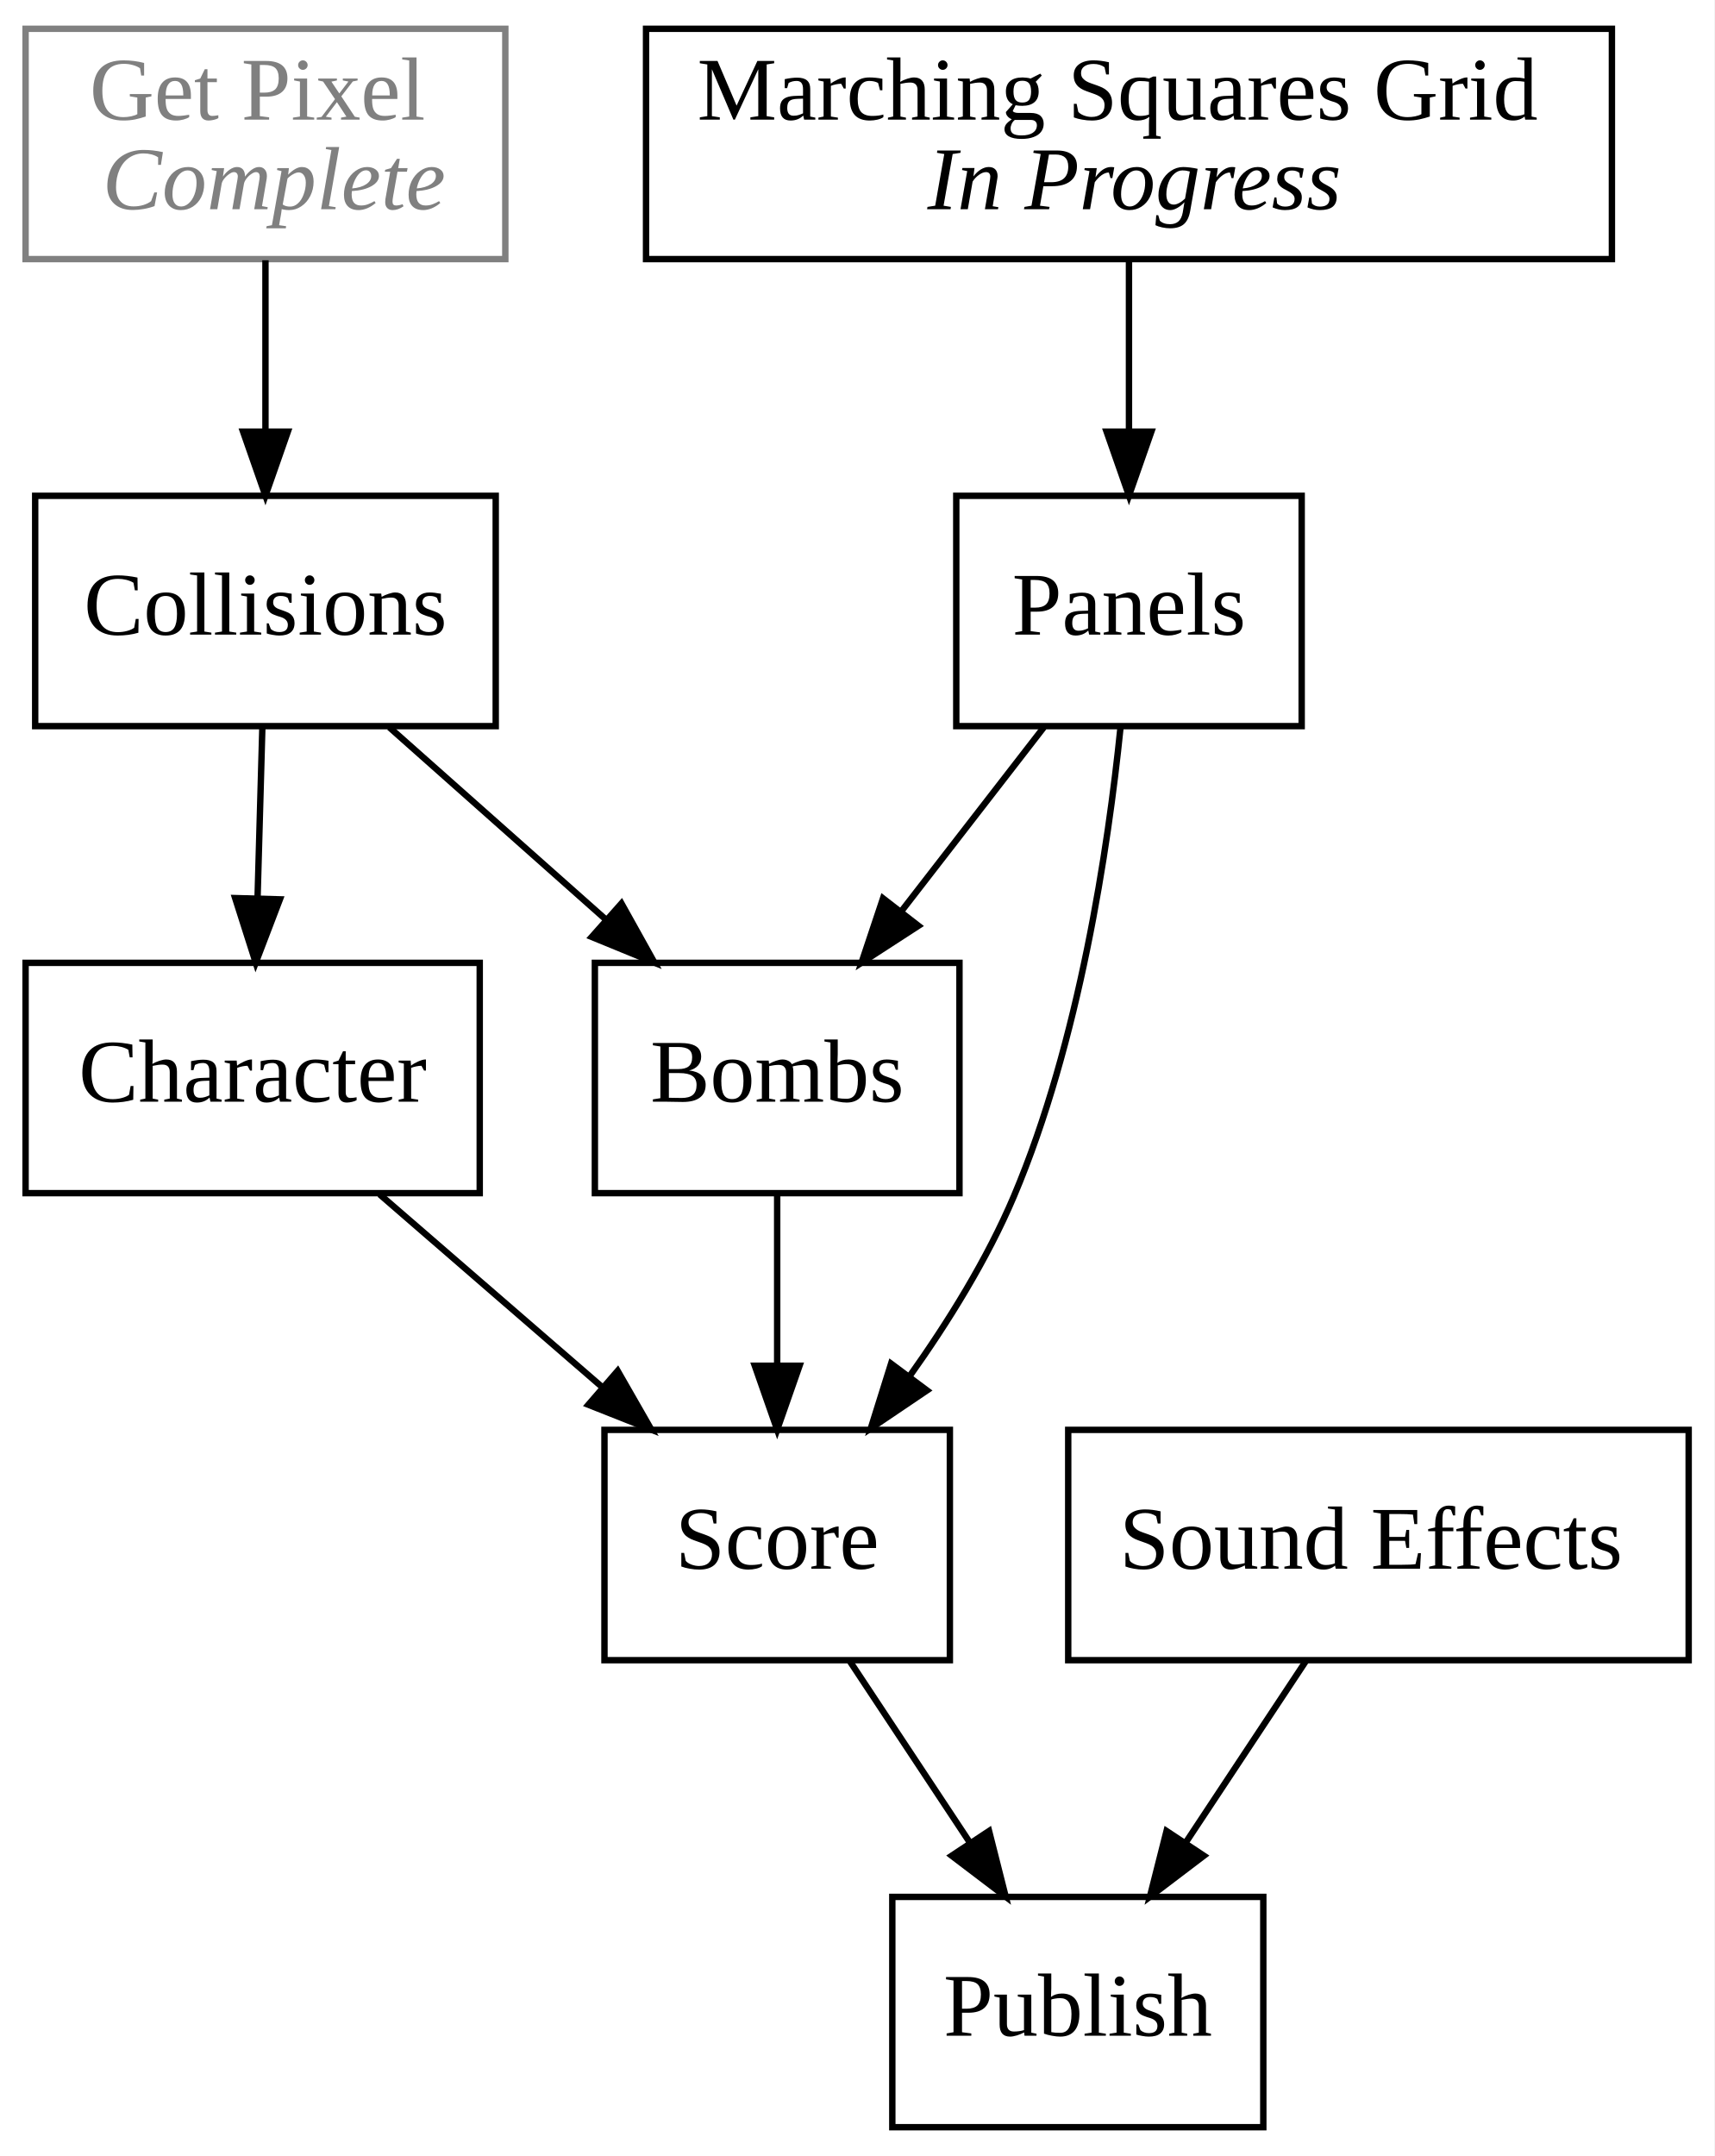
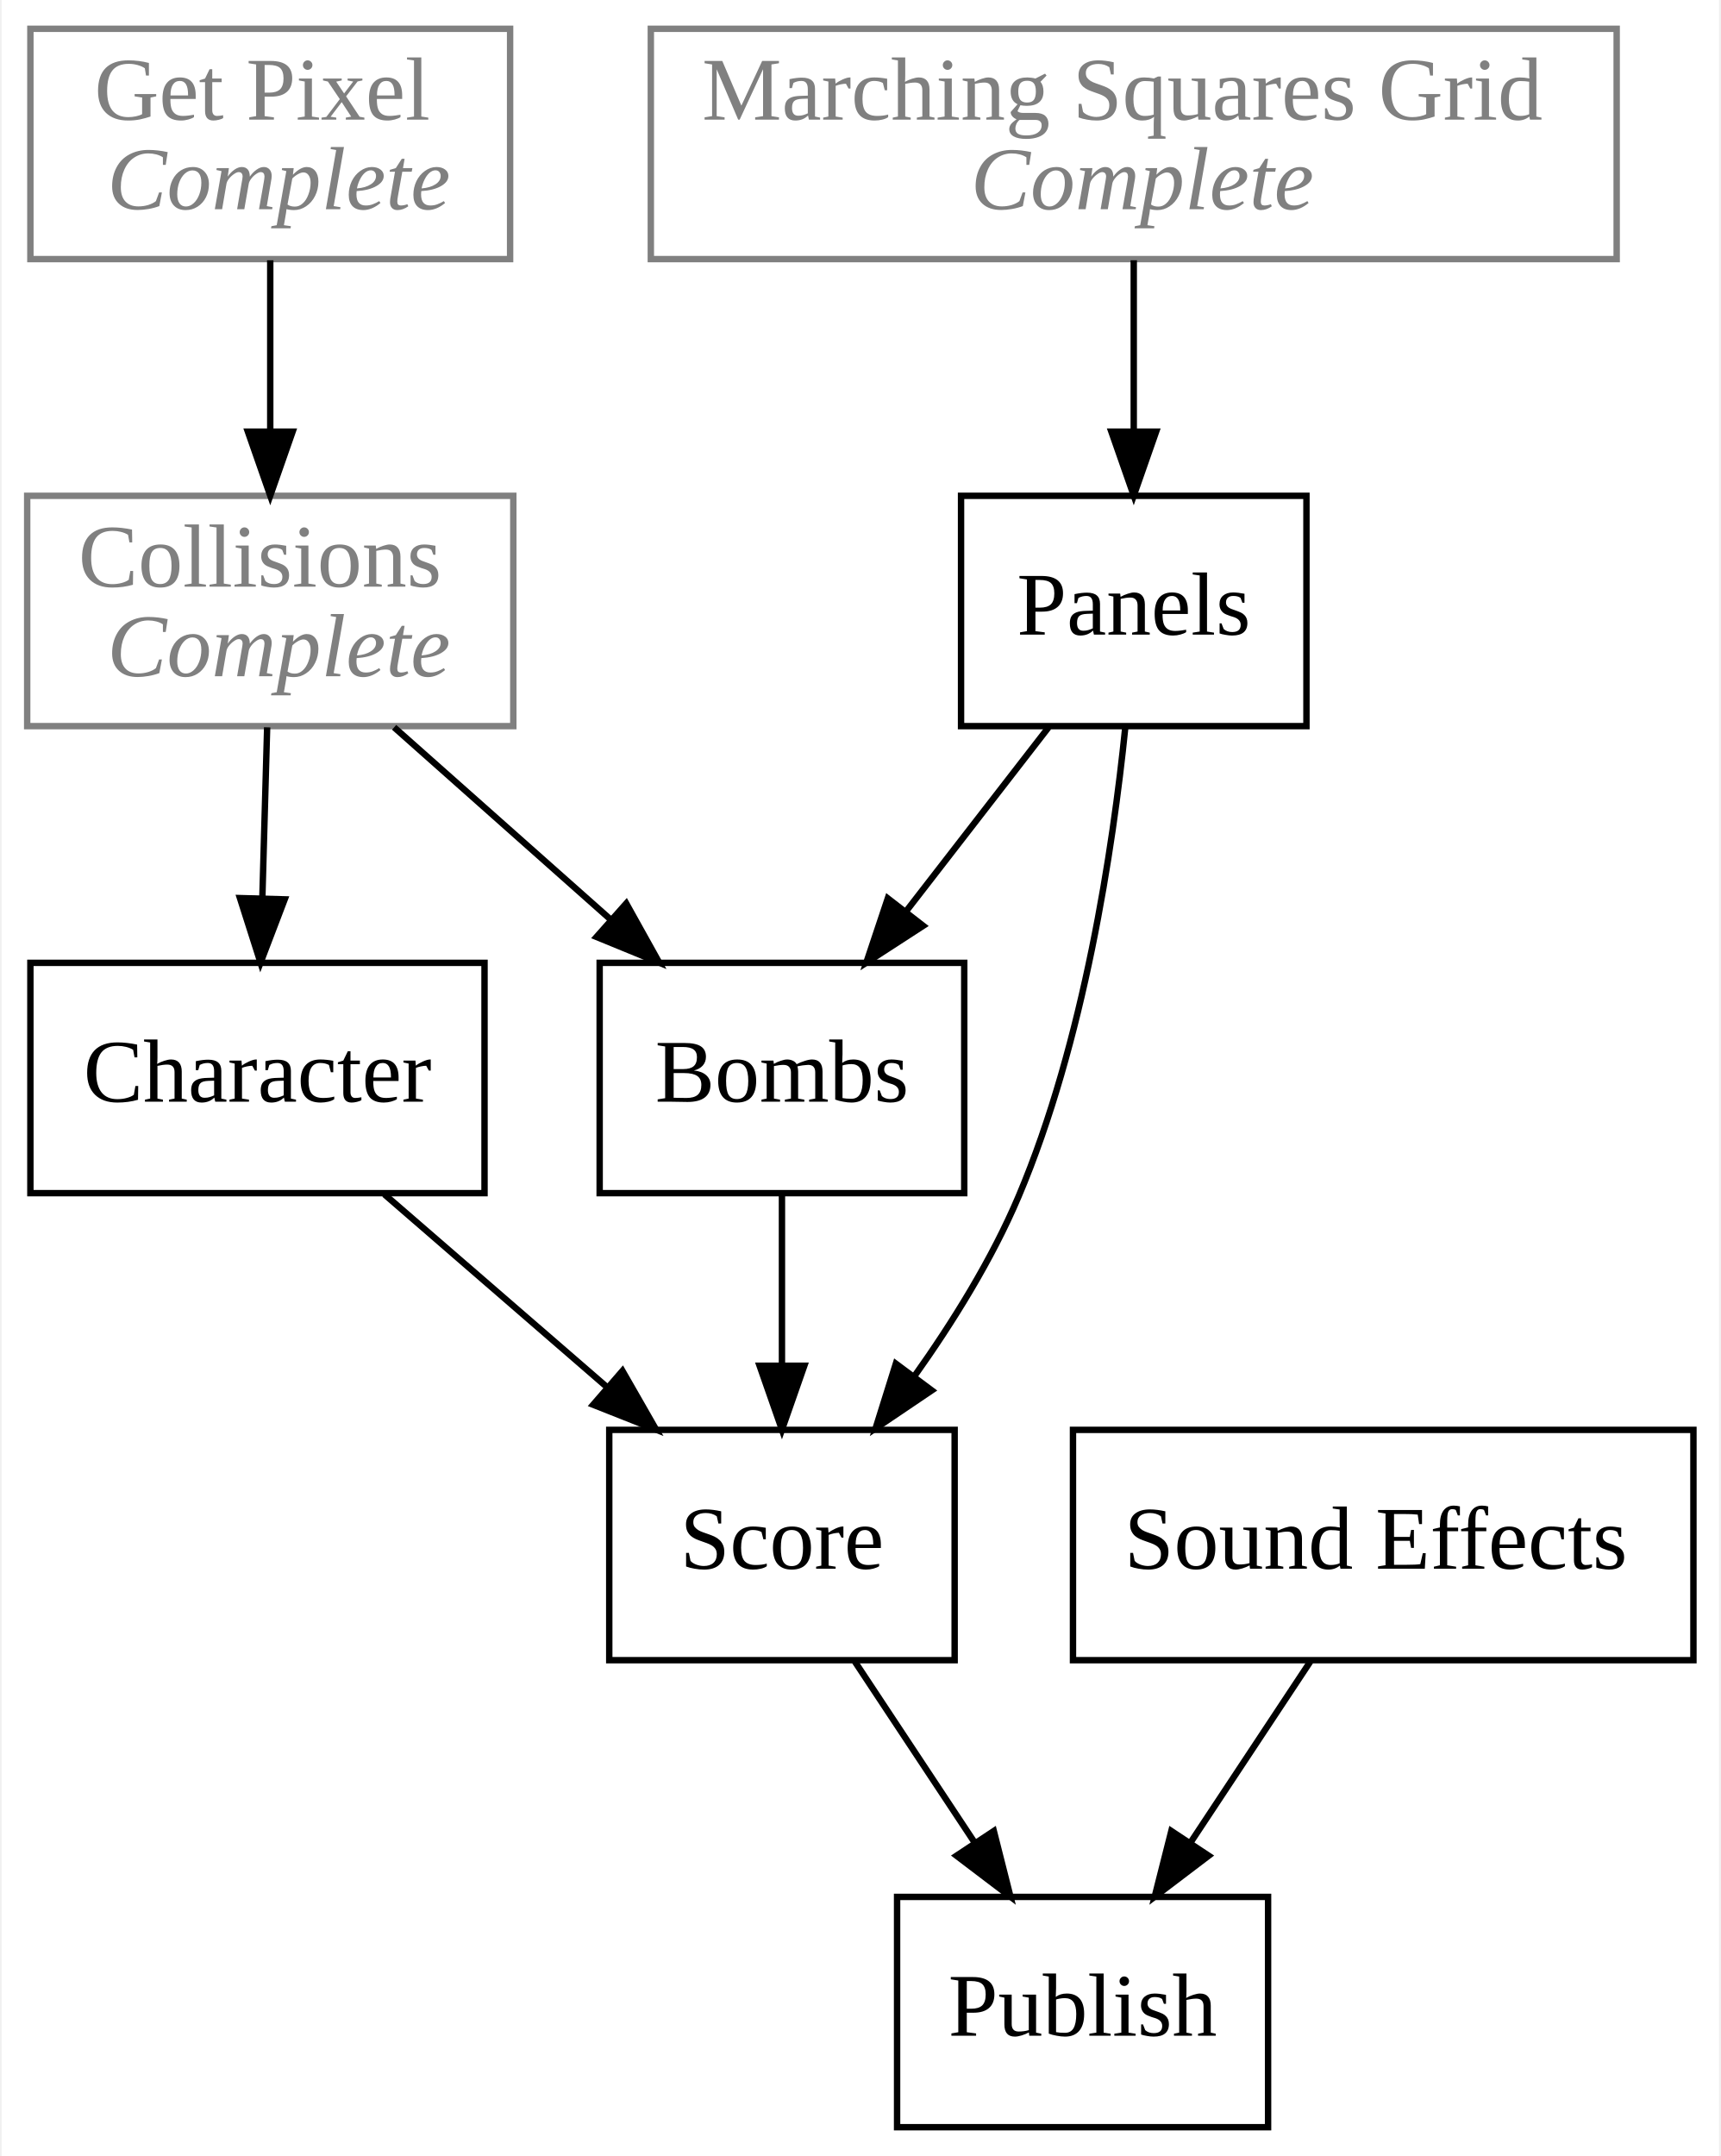
- <svg xmlns="http://www.w3.org/2000/svg" width="268pt" height="337pt" viewBox="0.00 0.00 268.00 337.00">
+ <svg xmlns="http://www.w3.org/2000/svg" width="269pt" height="337pt" viewBox="0.00 0.00 268.50 337.00">
  <g id="graph0" class="graph" transform="scale(1 1) rotate(0) translate(4 333)">
-     <polygon fill="white" stroke="none" points="-4,4 -4,-333 264,-333 264,4 -4,4" />
+     <polygon fill="white" stroke="none" points="-4,4 -4,-333 264.5,-333 264.5,4 -4,4" />
    <g id="node1" class="node">
-       <polygon fill="none" stroke="gray" points="0,-292.5 0,-328.5 75,-328.5 75,-292.5 0,-292.5" />
-       <text text-anchor="start" x="10" y="-314.3" font-family="Times New Roman,serif" font-size="14.00" fill="gray">Get Pixel </text>
-       <text text-anchor="start" x="8" y="-300.3" font-family="Times New Roman,serif" font-size="14.00" fill="gray"> </text>
-       <text text-anchor="start" x="12" y="-300.3" font-family="Times New Roman,serif" font-style="italic" font-size="14.00" fill="gray">Complete</text>
+       <polygon fill="none" stroke="gray" points="0.5,-292.5 0.5,-328.5 75.5,-328.5 75.5,-292.5 0.5,-292.5" />
+       <text text-anchor="start" x="10.5" y="-314.3" font-family="Times New Roman,serif" font-size="14.00" fill="gray">Get Pixel </text>
+       <text text-anchor="start" x="8.5" y="-300.3" font-family="Times New Roman,serif" font-size="14.00" fill="gray"> </text>
+       <text text-anchor="start" x="12.5" y="-300.3" font-family="Times New Roman,serif" font-style="italic" font-size="14.00" fill="gray">Complete</text>
    </g>
    <g id="node2" class="node">
-       <polygon fill="none" stroke="black" points="1.5,-219.5 1.5,-255.5 73.5,-255.5 73.5,-219.5 1.5,-219.5" />
-       <text text-anchor="middle" x="37.5" y="-233.8" font-family="Times New Roman,serif" font-size="14.00">Collisions</text>
+       <polygon fill="none" stroke="gray" points="0,-219.5 0,-255.5 76,-255.5 76,-219.5 0,-219.5" />
+       <text text-anchor="start" x="8" y="-241.3" font-family="Times New Roman,serif" font-size="14.00" fill="gray">Collisions </text>
+       <text text-anchor="start" x="8.5" y="-227.3" font-family="Times New Roman,serif" font-size="14.00" fill="gray"> </text>
+       <text text-anchor="start" x="12.5" y="-227.3" font-family="Times New Roman,serif" font-style="italic" font-size="14.00" fill="gray">Complete</text>
    </g>
    <g id="edge1" class="edge">
-       <path fill="none" stroke="black" d="M37.5,-292.313C37.5,-284.289 37.5,-274.547 37.5,-265.569" />
-       <polygon fill="black" stroke="black" points="41,-265.529 37.5,-255.529 34,-265.529 41,-265.529" />
+       <path fill="none" stroke="black" d="M38,-292.313C38,-284.289 38,-274.547 38,-265.569" />
+       <polygon fill="black" stroke="black" points="41.5,-265.529 38,-255.529 34.5,-265.529 41.5,-265.529" />
    </g>
    <g id="node5" class="node">
-       <polygon fill="none" stroke="black" points="0,-146.5 0,-182.5 71,-182.5 71,-146.5 0,-146.5" />
-       <text text-anchor="middle" x="35.5" y="-160.8" font-family="Times New Roman,serif" font-size="14.00">Character</text>
+       <polygon fill="none" stroke="black" points="0.5,-146.5 0.5,-182.5 71.5,-182.5 71.5,-146.5 0.5,-146.5" />
+       <text text-anchor="middle" x="36" y="-160.8" font-family="Times New Roman,serif" font-size="14.00">Character</text>
    </g>
    <g id="edge2" class="edge">
-       <path fill="none" stroke="black" d="M37.016,-219.313C36.79,-211.289 36.515,-201.547 36.263,-192.569" />
-       <polygon fill="black" stroke="black" points="39.76,-192.426 35.98,-182.529 32.763,-192.623 39.76,-192.426" />
+       <path fill="none" stroke="black" d="M37.516,-219.313C37.29,-211.289 37.015,-201.547 36.763,-192.569" />
+       <polygon fill="black" stroke="black" points="40.26,-192.426 36.48,-182.529 33.263,-192.623 40.26,-192.426" />
    </g>
    <g id="node6" class="node">
-       <polygon fill="none" stroke="black" points="89,-146.5 89,-182.5 146,-182.5 146,-146.5 89,-146.5" />
-       <text text-anchor="middle" x="117.5" y="-160.8" font-family="Times New Roman,serif" font-size="14.00">Bombs</text>
+       <polygon fill="none" stroke="black" points="89.5,-146.5 89.5,-182.5 146.5,-182.5 146.5,-146.5 89.5,-146.5" />
+       <text text-anchor="middle" x="118" y="-160.8" font-family="Times New Roman,serif" font-size="14.00">Bombs</text>
    </g>
    <g id="edge3" class="edge">
-       <path fill="none" stroke="black" d="M56.866,-219.313C66.987,-210.33 79.536,-199.193 90.587,-189.386" />
-       <polygon fill="black" stroke="black" points="93.157,-191.784 98.313,-182.529 88.51,-186.549 93.157,-191.784" />
+       <path fill="none" stroke="black" d="M57.366,-219.313C67.487,-210.33 80.036,-199.193 91.087,-189.386" />
+       <polygon fill="black" stroke="black" points="93.657,-191.784 98.813,-182.529 89.01,-186.549 93.657,-191.784" />
    </g>
    <g id="node3" class="node">
-       <polygon fill="none" stroke="black" points="97,-292.5 97,-328.5 248,-328.5 248,-292.5 97,-292.5" />
-       <text text-anchor="start" x="105" y="-314.3" font-family="Times New Roman,serif" font-size="14.00">Marching Squares Grid </text>
-       <text text-anchor="start" x="137" y="-300.3" font-family="Times New Roman,serif" font-size="14.00"> </text>
-       <text text-anchor="start" x="141" y="-300.3" font-family="Times New Roman,serif" font-style="italic" font-size="14.00">In Progress</text>
+       <polygon fill="none" stroke="gray" points="97.5,-292.5 97.5,-328.5 248.5,-328.5 248.5,-292.5 97.5,-292.5" />
+       <text text-anchor="start" x="105.5" y="-314.3" font-family="Times New Roman,serif" font-size="14.00" fill="gray">Marching Squares Grid </text>
+       <text text-anchor="start" x="143.5" y="-300.3" font-family="Times New Roman,serif" font-size="14.00" fill="gray"> </text>
+       <text text-anchor="start" x="147.5" y="-300.3" font-family="Times New Roman,serif" font-style="italic" font-size="14.00" fill="gray">Complete</text>
    </g>
    <g id="node4" class="node">
-       <polygon fill="none" stroke="black" points="145.5,-219.5 145.5,-255.5 199.5,-255.5 199.5,-219.5 145.5,-219.5" />
-       <text text-anchor="middle" x="172.5" y="-233.8" font-family="Times New Roman,serif" font-size="14.00">Panels</text>
+       <polygon fill="none" stroke="black" points="146,-219.5 146,-255.5 200,-255.5 200,-219.5 146,-219.5" />
+       <text text-anchor="middle" x="173" y="-233.8" font-family="Times New Roman,serif" font-size="14.00">Panels</text>
    </g>
    <g id="edge4" class="edge">
-       <path fill="none" stroke="black" d="M172.5,-292.313C172.5,-284.289 172.5,-274.547 172.5,-265.569" />
-       <polygon fill="black" stroke="black" points="176,-265.529 172.5,-255.529 169,-265.529 176,-265.529" />
+       <path fill="none" stroke="black" d="M173,-292.313C173,-284.289 173,-274.547 173,-265.569" />
+       <polygon fill="black" stroke="black" points="176.5,-265.529 173,-255.529 169.5,-265.529 176.5,-265.529" />
    </g>
    <g id="edge5" class="edge">
-       <path fill="none" stroke="black" d="M159.186,-219.313C152.498,-210.679 144.268,-200.055 136.893,-190.534" />
-       <polygon fill="black" stroke="black" points="139.582,-188.291 130.691,-182.529 134.048,-192.578 139.582,-188.291" />
+       <path fill="none" stroke="black" d="M159.686,-219.313C152.998,-210.679 144.768,-200.055 137.393,-190.534" />
+       <polygon fill="black" stroke="black" points="140.082,-188.291 131.191,-182.529 134.548,-192.578 140.082,-188.291" />
    </g>
    <g id="node7" class="node">
-       <polygon fill="none" stroke="black" points="90.5,-73.5 90.5,-109.5 144.5,-109.5 144.5,-73.5 90.5,-73.5" />
-       <text text-anchor="middle" x="117.5" y="-87.8" font-family="Times New Roman,serif" font-size="14.00">Score</text>
+       <polygon fill="none" stroke="black" points="91,-73.5 91,-109.5 145,-109.5 145,-73.5 91,-73.5" />
+       <text text-anchor="middle" x="118" y="-87.8" font-family="Times New Roman,serif" font-size="14.00">Score</text>
    </g>
    <g id="edge6" class="edge">
-       <path fill="none" stroke="black" d="M171.167,-219.209C169.253,-200.529 164.748,-170.191 154.5,-146 150.337,-136.173 144.206,-126.311 138.127,-117.779" />
-       <polygon fill="black" stroke="black" points="140.92,-115.67 132.14,-109.741 135.306,-119.851 140.92,-115.67" />
+       <path fill="none" stroke="black" d="M171.667,-219.209C169.753,-200.529 165.248,-170.191 155,-146 150.837,-136.173 144.706,-126.311 138.627,-117.779" />
+       <polygon fill="black" stroke="black" points="141.42,-115.67 132.64,-109.741 135.806,-119.851 141.42,-115.67" />
    </g>
    <g id="edge7" class="edge">
-       <path fill="none" stroke="black" d="M55.35,-146.313C65.825,-137.243 78.837,-125.977 90.243,-116.1" />
-       <polygon fill="black" stroke="black" points="92.564,-118.721 97.833,-109.529 87.982,-113.429 92.564,-118.721" />
+       <path fill="none" stroke="black" d="M55.85,-146.313C66.325,-137.243 79.337,-125.977 90.743,-116.1" />
+       <polygon fill="black" stroke="black" points="93.064,-118.721 98.333,-109.529 88.482,-113.429 93.064,-118.721" />
    </g>
    <g id="edge8" class="edge">
-       <path fill="none" stroke="black" d="M117.5,-146.313C117.5,-138.289 117.5,-128.547 117.5,-119.569" />
-       <polygon fill="black" stroke="black" points="121,-119.529 117.5,-109.529 114,-119.529 121,-119.529" />
+       <path fill="none" stroke="black" d="M118,-146.313C118,-138.289 118,-128.547 118,-119.569" />
+       <polygon fill="black" stroke="black" points="121.5,-119.529 118,-109.529 114.5,-119.529 121.5,-119.529" />
    </g>
    <g id="node9" class="node">
-       <polygon fill="none" stroke="black" points="135.5,-0.5 135.5,-36.5 193.5,-36.5 193.5,-0.5 135.5,-0.5" />
-       <text text-anchor="middle" x="164.5" y="-14.8" font-family="Times New Roman,serif" font-size="14.00">Publish</text>
+       <polygon fill="none" stroke="black" points="136,-0.5 136,-36.5 194,-36.5 194,-0.5 136,-0.5" />
+       <text text-anchor="middle" x="165" y="-14.8" font-family="Times New Roman,serif" font-size="14.00">Publish</text>
    </g>
    <g id="edge9" class="edge">
-       <path fill="none" stroke="black" d="M128.877,-73.313C134.477,-64.853 141.342,-54.483 147.545,-45.112" />
-       <polygon fill="black" stroke="black" points="150.626,-46.799 153.227,-36.529 144.789,-42.935 150.626,-46.799" />
+       <path fill="none" stroke="black" d="M129.377,-73.313C134.977,-64.853 141.842,-54.483 148.045,-45.112" />
+       <polygon fill="black" stroke="black" points="151.126,-46.799 153.727,-36.529 145.289,-42.935 151.126,-46.799" />
    </g>
    <g id="node8" class="node">
-       <polygon fill="none" stroke="black" points="163,-73.5 163,-109.5 260,-109.5 260,-73.5 163,-73.5" />
-       <text text-anchor="start" x="171" y="-87.8" font-family="Times New Roman,serif" font-size="14.00">Sound Effects</text>
+       <polygon fill="none" stroke="black" points="163.5,-73.5 163.5,-109.5 260.5,-109.5 260.5,-73.5 163.5,-73.5" />
+       <text text-anchor="start" x="171.5" y="-87.8" font-family="Times New Roman,serif" font-size="14.00">Sound Effects</text>
    </g>
    <g id="edge10" class="edge">
-       <path fill="none" stroke="black" d="M200.123,-73.313C194.523,-64.853 187.658,-54.483 181.455,-45.112" />
-       <polygon fill="black" stroke="black" points="184.211,-42.935 175.773,-36.529 178.374,-46.799 184.211,-42.935" />
+       <path fill="none" stroke="black" d="M200.623,-73.313C195.023,-64.853 188.158,-54.483 181.955,-45.112" />
+       <polygon fill="black" stroke="black" points="184.711,-42.935 176.273,-36.529 178.874,-46.799 184.711,-42.935" />
    </g>
  </g>
</svg>
